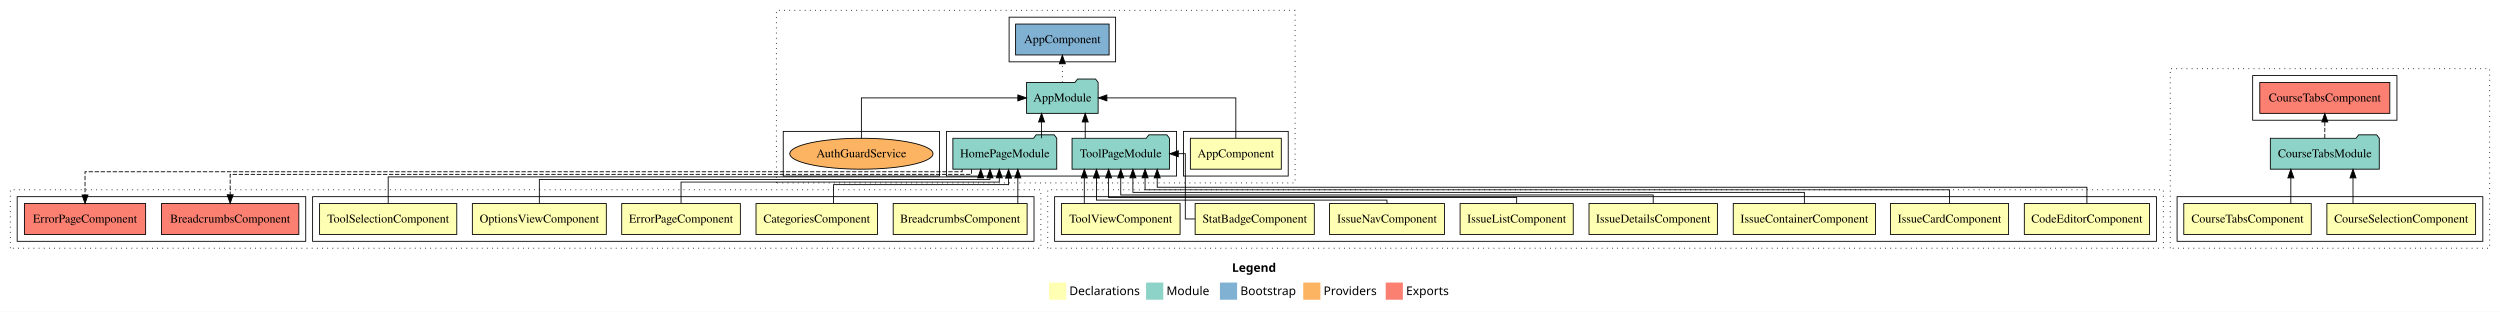
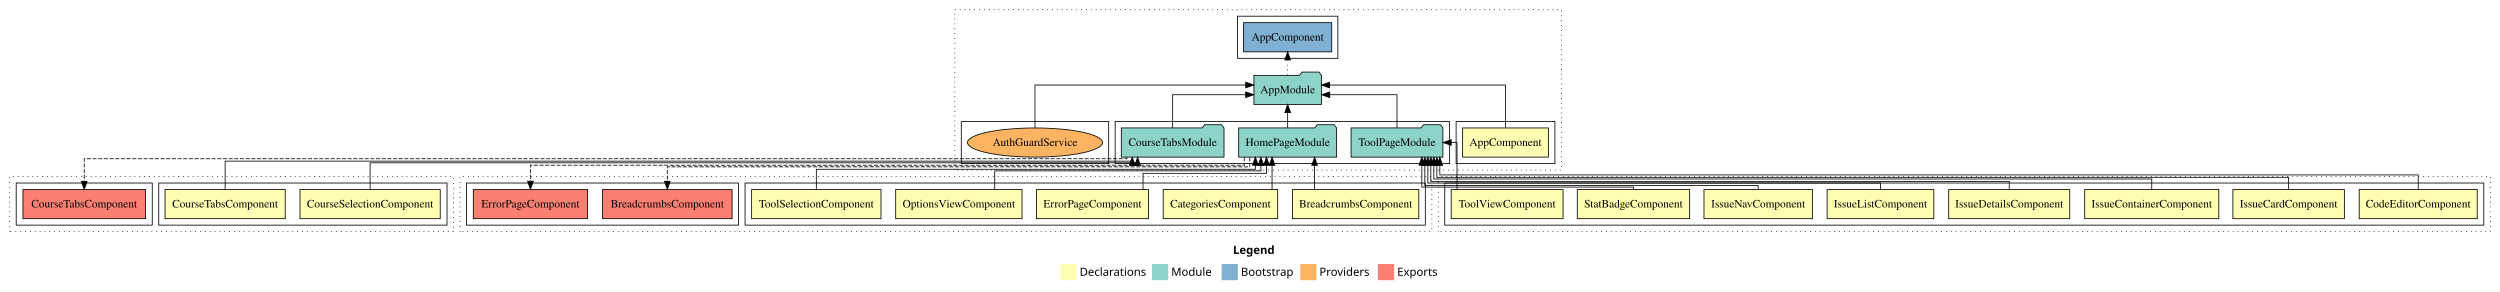
- <svg xmlns="http://www.w3.org/2000/svg" width="2911pt" height="363pt" viewBox="0.00 0.00 2911.00 363.00">
-   <g id="graph0" class="graph" transform="scale(1 1) rotate(0) translate(4 359)">
-     <polygon fill="#ffffff" stroke="transparent" points="-4,4 -4,-359 2907,-359 2907,4 -4,4" />
-     <text text-anchor="start" x="1430.509" y="-42.4" font-family="sans-serif" font-weight="bold" font-size="14.00" fill="#000000">Legend</text>
-     <polygon fill="#ffffb3" stroke="transparent" points="1217.5,-10 1217.5,-30 1237.5,-30 1237.5,-10 1217.5,-10" />
-     <text text-anchor="start" x="1241.129" y="-15.4" font-family="sans-serif" font-size="14.00" fill="#000000">  Declarations</text>
-     <polygon fill="#8dd3c7" stroke="transparent" points="1330.5,-10 1330.5,-30 1350.5,-30 1350.5,-10 1330.5,-10" />
-     <text text-anchor="start" x="1354.225" y="-15.4" font-family="sans-serif" font-size="14.00" fill="#000000">  Module</text>
-     <polygon fill="#80b1d3" stroke="transparent" points="1416.5,-10 1416.5,-30 1436.5,-30 1436.5,-10 1416.5,-10" />
-     <text text-anchor="start" x="1440.281" y="-15.4" font-family="sans-serif" font-size="14.00" fill="#000000">  Bootstrap</text>
-     <polygon fill="#fdb462" stroke="transparent" points="1513.5,-10 1513.5,-30 1533.5,-30 1533.5,-10 1513.5,-10" />
-     <text text-anchor="start" x="1537.173" y="-15.4" font-family="sans-serif" font-size="14.00" fill="#000000">  Providers</text>
-     <polygon fill="#fb8072" stroke="transparent" points="1609.5,-10 1609.5,-30 1629.5,-30 1629.5,-10 1609.5,-10" />
-     <text text-anchor="start" x="1633.226" y="-15.4" font-family="sans-serif" font-size="14.00" fill="#000000">  Exports</text>
+ <svg xmlns="http://www.w3.org/2000/svg" width="3087pt" height="360pt" viewBox="0.00 0.00 3087.00 360.00">
+   <g id="graph0" class="graph" transform="scale(1 1) rotate(0) translate(4 356)">
+     <polygon fill="#ffffff" stroke="transparent" points="-4,4 -4,-356 3083,-356 3083,4 -4,4" />
+     <text text-anchor="start" x="1518.509" y="-42.4" font-family="sans-serif" font-weight="bold" font-size="14.00" fill="#000000">Legend</text>
+     <polygon fill="#ffffb3" stroke="transparent" points="1305.5,-10 1305.5,-30 1325.5,-30 1325.5,-10 1305.5,-10" />
+     <text text-anchor="start" x="1329.129" y="-15.4" font-family="sans-serif" font-size="14.00" fill="#000000">  Declarations</text>
+     <polygon fill="#8dd3c7" stroke="transparent" points="1418.5,-10 1418.5,-30 1438.5,-30 1438.5,-10 1418.5,-10" />
+     <text text-anchor="start" x="1442.225" y="-15.4" font-family="sans-serif" font-size="14.00" fill="#000000">  Module</text>
+     <polygon fill="#80b1d3" stroke="transparent" points="1504.5,-10 1504.5,-30 1524.5,-30 1524.5,-10 1504.5,-10" />
+     <text text-anchor="start" x="1528.281" y="-15.4" font-family="sans-serif" font-size="14.00" fill="#000000">  Bootstrap</text>
+     <polygon fill="#fdb462" stroke="transparent" points="1601.5,-10 1601.5,-30 1621.5,-30 1621.5,-10 1601.5,-10" />
+     <text text-anchor="start" x="1625.173" y="-15.4" font-family="sans-serif" font-size="14.00" fill="#000000">  Providers</text>
+     <polygon fill="#fb8072" stroke="transparent" points="1697.5,-10 1697.5,-30 1717.5,-30 1717.5,-10 1697.5,-10" />
+     <text text-anchor="start" x="1721.226" y="-15.4" font-family="sans-serif" font-size="14.00" fill="#000000">  Exports</text>
    <g id="clust1" class="cluster">
-       <polygon fill="none" stroke="#000000" stroke-dasharray="1,5" points="900,-146 900,-347 1504,-347 1504,-146 900,-146" />
+       <polygon fill="none" stroke="#000000" stroke-dasharray="1,5" points="1175,-146 1175,-344 1924,-344 1924,-146 1175,-146" />
    </g>
    <g id="clust2" class="cluster">
-       <polygon fill="none" stroke="#000000" points="1374,-154 1374,-206 1496,-206 1496,-154 1374,-154" />
+       <polygon fill="none" stroke="#000000" points="1794,-154 1794,-206 1916,-206 1916,-154 1794,-154" />
    </g>
    <g id="clust4" class="cluster">
-       <polygon fill="none" stroke="#000000" points="1098,-154 1098,-206 1366,-206 1366,-154 1098,-154" />
+       <polygon fill="none" stroke="#000000" points="1373,-154 1373,-206 1786,-206 1786,-154 1373,-154" />
    </g>
    <g id="clust6" class="cluster">
-       <polygon fill="none" stroke="#000000" points="1171,-287 1171,-339 1295,-339 1295,-287 1171,-287" />
+       <polygon fill="none" stroke="#000000" points="1524,-284 1524,-336 1648,-336 1648,-284 1524,-284" />
    </g>
    <g id="clust7" class="cluster">
-       <polygon fill="none" stroke="#000000" points="908,-154 908,-206 1090,-206 1090,-154 908,-154" />
+       <polygon fill="none" stroke="#000000" points="1183,-154 1183,-206 1365,-206 1365,-154 1183,-154" />
    </g>
    <g id="clust8" class="cluster">
-       <polygon fill="none" stroke="#000000" stroke-dasharray="1,5" points="2523,-70 2523,-279 2895,-279 2895,-70 2523,-70" />
+       <polygon fill="none" stroke="#000000" stroke-dasharray="1,5" points="8,-70 8,-138 556,-138 556,-70 8,-70" />
    </g>
    <g id="clust9" class="cluster">
-       <polygon fill="none" stroke="#000000" points="2531,-78 2531,-130 2887,-130 2887,-78 2531,-78" />
+       <polygon fill="none" stroke="#000000" points="192,-78 192,-130 548,-130 548,-78 192,-78" />
    </g>
    <g id="clust13" class="cluster">
-       <polygon fill="none" stroke="#000000" points="2619,-219 2619,-271 2787,-271 2787,-219 2619,-219" />
+       <polygon fill="none" stroke="#000000" points="16,-78 16,-130 184,-130 184,-78 16,-78" />
    </g>
    <g id="clust16" class="cluster">
-       <polygon fill="none" stroke="#000000" stroke-dasharray="1,5" points="8,-70 8,-138 1208,-138 1208,-70 8,-70" />
+       <polygon fill="none" stroke="#000000" stroke-dasharray="1,5" points="564,-70 564,-138 1764,-138 1764,-70 564,-70" />
    </g>
    <g id="clust17" class="cluster">
-       <polygon fill="none" stroke="#000000" points="360,-78 360,-130 1200,-130 1200,-78 360,-78" />
+       <polygon fill="none" stroke="#000000" points="916,-78 916,-130 1756,-130 1756,-78 916,-78" />
    </g>
    <g id="clust24" class="cluster">
-       <polygon fill="none" stroke="#000000" points="16,-78 16,-130 352,-130 352,-78 16,-78" />
+       <polygon fill="none" stroke="#000000" points="572,-78 572,-130 908,-130 908,-78 572,-78" />
    </g>
    <g id="clust27" class="cluster">
-       <polygon fill="none" stroke="#000000" stroke-dasharray="1,5" points="1216,-70 1216,-138 2515,-138 2515,-70 1216,-70" />
+       <polygon fill="none" stroke="#000000" stroke-dasharray="1,5" points="1772,-70 1772,-138 3071,-138 3071,-70 1772,-70" />
    </g>
    <g id="clust28" class="cluster">
-       <polygon fill="none" stroke="#000000" points="1224,-78 1224,-130 2507,-130 2507,-78 1224,-78" />
+       <polygon fill="none" stroke="#000000" points="1780,-78 1780,-130 3063,-130 3063,-78 1780,-78" />
    </g>
    <g id="node1" class="node">
-       <polygon fill="#ffffb3" stroke="#000000" points="1487.94,-198 1382.06,-198 1382.06,-162 1487.94,-162 1487.94,-198" />
-       <text text-anchor="middle" x="1435" y="-175.8" font-family="Times,serif" font-size="14.00" fill="#000000">AppComponent</text>
+       <polygon fill="#ffffb3" stroke="#000000" points="1907.94,-198 1802.06,-198 1802.06,-162 1907.94,-162 1907.94,-198" />
+       <text text-anchor="middle" x="1855" y="-175.8" font-family="Times,serif" font-size="14.00" fill="#000000">AppComponent</text>
    </g>
    <g id="node2" class="node">
-       <polygon fill="#8dd3c7" stroke="#000000" points="1274.657,-263 1271.657,-267 1250.657,-267 1247.657,-263 1191.343,-263 1191.343,-227 1274.657,-227 1274.657,-263" />
-       <text text-anchor="middle" x="1233" y="-240.8" font-family="Times,serif" font-size="14.00" fill="#000000">AppModule</text>
+       <polygon fill="#8dd3c7" stroke="#000000" points="1627.657,-263 1624.657,-267 1603.657,-267 1600.657,-263 1544.343,-263 1544.343,-227 1627.657,-227 1627.657,-263" />
+       <text text-anchor="middle" x="1586" y="-240.8" font-family="Times,serif" font-size="14.00" fill="#000000">AppModule</text>
    </g>
    <g id="edge1" class="edge">
-       <path fill="none" stroke="#000000" d="M1435,-198.106C1435,-217.339 1435,-245 1435,-245 1435,-245 1284.854,-245 1284.854,-245" />
-       <polygon fill="#000000" stroke="#000000" points="1284.855,-241.5 1274.854,-245 1284.854,-248.5 1284.855,-241.5" />
+       <path fill="none" stroke="#000000" d="M1855,-198.284C1855,-219.321 1855,-251 1855,-251 1855,-251 1637.736,-251 1637.736,-251" />
+       <polygon fill="#000000" stroke="#000000" points="1637.736,-247.5 1627.736,-251 1637.736,-254.5 1637.736,-247.5" />
+     </g>
+     <g id="node6" class="node">
+       <polygon fill="#80b1d3" stroke="#000000" points="1640.439,-328 1531.561,-328 1531.561,-292 1640.439,-292 1640.439,-328" />
+       <text text-anchor="middle" x="1586" y="-305.8" font-family="Times,serif" font-size="14.00" fill="#000000">AppComponent </text>
+     </g>
+     <g id="edge5" class="edge">
+       <path fill="none" stroke="#000000" stroke-dasharray="1,5" d="M1586,-263.106C1586,-263.106 1586,-281.991 1586,-281.991" />
+       <polygon fill="#000000" stroke="#000000" points="1582.5,-281.991 1586,-291.991 1589.5,-281.991 1582.5,-281.991" />
+     </g>
+     <g id="node3" class="node">
+       <polygon fill="#8dd3c7" stroke="#000000" points="1507.419,-198 1504.419,-202 1483.419,-202 1480.419,-198 1380.581,-198 1380.581,-162 1507.419,-162 1507.419,-198" />
+       <text text-anchor="middle" x="1444" y="-175.8" font-family="Times,serif" font-size="14.00" fill="#000000">CourseTabsModule</text>
+     </g>
+     <g id="edge2" class="edge">
+       <path fill="none" stroke="#000000" d="M1444,-198.023C1444,-215.373 1444,-239 1444,-239 1444,-239 1534.163,-239 1534.163,-239" />
+       <polygon fill="#000000" stroke="#000000" points="1534.163,-242.5 1544.163,-239 1534.163,-235.5 1534.163,-242.5" />
+     </g>
+     <g id="node10" class="node">
+       <polygon fill="#fb8072" stroke="#000000" points="175.701,-122 24.299,-122 24.299,-86 175.701,-86 175.701,-122" />
+       <text text-anchor="middle" x="100" y="-99.8" font-family="Times,serif" font-size="14.00" fill="#000000">CourseTabsComponent </text>
+     </g>
+     <g id="edge9" class="edge">
+       <path fill="none" stroke="#000000" stroke-dasharray="5,2" d="M1387.441,-161.846C1387.441,-160.703 1387.441,-160 1387.441,-160 1387.441,-160 100,-160 100,-160 100,-160 100,-132.027 100,-132.027" />
+       <polygon fill="#000000" stroke="#000000" points="103.5,-132.027 100,-122.027 96.5,-132.027 103.5,-132.027" />
+     </g>
+     <g id="node4" class="node">
+       <polygon fill="#8dd3c7" stroke="#000000" points="1646.473,-198 1643.473,-202 1622.473,-202 1619.473,-198 1525.527,-198 1525.527,-162 1646.473,-162 1646.473,-198" />
+       <text text-anchor="middle" x="1586" y="-175.8" font-family="Times,serif" font-size="14.00" fill="#000000">HomePageModule</text>
+     </g>
+     <g id="edge3" class="edge">
+       <path fill="none" stroke="#000000" d="M1586,-198.106C1586,-198.106 1586,-216.991 1586,-216.991" />
+       <polygon fill="#000000" stroke="#000000" points="1582.5,-216.991 1586,-226.991 1589.5,-216.991 1582.5,-216.991" />
+     </g>
+     <g id="node16" class="node">
+       <polygon fill="#fb8072" stroke="#000000" points="899.97,-122 740.03,-122 740.03,-86 899.97,-86 899.97,-122" />
+       <text text-anchor="middle" x="820" y="-99.8" font-family="Times,serif" font-size="14.00" fill="#000000">BreadcrumbsComponent </text>
+     </g>
+     <g id="edge15" class="edge">
+       <path fill="none" stroke="#000000" stroke-dasharray="5,2" d="M1539.252,-161.857C1539.252,-155.539 1539.252,-150 1539.252,-150 1539.252,-150 820,-150 820,-150 820,-150 820,-132.18 820,-132.18" />
+       <polygon fill="#000000" stroke="#000000" points="823.5,-132.18 820,-122.18 816.5,-132.18 823.5,-132.18" />
+     </g>
+     <g id="node17" class="node">
+       <polygon fill="#fb8072" stroke="#000000" points="721.579,-122 580.421,-122 580.421,-86 721.579,-86 721.579,-122" />
+       <text text-anchor="middle" x="651" y="-99.8" font-family="Times,serif" font-size="14.00" fill="#000000">ErrorPageComponent </text>
+     </g>
+     <g id="edge16" class="edge">
+       <path fill="none" stroke="#000000" stroke-dasharray="5,2" d="M1532.383,-161.793C1532.383,-156.445 1532.383,-152 1532.383,-152 1532.383,-152 651,-152 651,-152 651,-152 651,-132.147 651,-132.147" />
+       <polygon fill="#000000" stroke="#000000" points="654.5,-132.147 651,-122.147 647.5,-132.147 654.5,-132.147" />
    </g>
    <g id="node5" class="node">
-       <polygon fill="#80b1d3" stroke="#000000" points="1287.439,-331 1178.561,-331 1178.561,-295 1287.439,-295 1287.439,-331" />
-       <text text-anchor="middle" x="1233" y="-308.8" font-family="Times,serif" font-size="14.00" fill="#000000">AppComponent </text>
+       <polygon fill="#8dd3c7" stroke="#000000" points="1777.705,-198 1774.705,-202 1753.705,-202 1750.705,-198 1664.295,-198 1664.295,-162 1777.705,-162 1777.705,-198" />
+       <text text-anchor="middle" x="1721" y="-175.8" font-family="Times,serif" font-size="14.00" fill="#000000">ToolPageModule</text>
    </g>
    <g id="edge4" class="edge">
-       <path fill="none" stroke="#000000" stroke-dasharray="1,5" d="M1233,-263.223C1233,-263.223 1233,-284.727 1233,-284.727" />
-       <polygon fill="#000000" stroke="#000000" points="1229.5,-284.727 1233,-294.727 1236.5,-284.727 1229.5,-284.727" />
-     </g>
-     <g id="node3" class="node">
-       <polygon fill="#8dd3c7" stroke="#000000" points="1226.473,-198 1223.473,-202 1202.473,-202 1199.473,-198 1105.527,-198 1105.527,-162 1226.473,-162 1226.473,-198" />
-       <text text-anchor="middle" x="1166" y="-175.8" font-family="Times,serif" font-size="14.00" fill="#000000">HomePageModule</text>
-     </g>
-     <g id="edge2" class="edge">
-       <path fill="none" stroke="#000000" d="M1208.829,-198.106C1208.829,-198.106 1208.829,-216.991 1208.829,-216.991" />
-       <polygon fill="#000000" stroke="#000000" points="1205.329,-216.991 1208.829,-226.991 1212.329,-216.991 1205.329,-216.991" />
-     </g>
-     <g id="node16" class="node">
-       <polygon fill="#fb8072" stroke="#000000" points="343.97,-122 184.03,-122 184.03,-86 343.97,-86 343.97,-122" />
-       <text text-anchor="middle" x="264" y="-99.8" font-family="Times,serif" font-size="14.00" fill="#000000">BreadcrumbsComponent </text>
+       <path fill="none" stroke="#000000" d="M1721,-198.023C1721,-215.373 1721,-239 1721,-239 1721,-239 1637.975,-239 1637.975,-239" />
+       <polygon fill="#000000" stroke="#000000" points="1637.975,-235.5 1627.975,-239 1637.975,-242.5 1637.975,-235.5" />
+     </g>
+     <g id="node7" class="node">
+       <ellipse fill="#fdb462" stroke="#000000" cx="1274" cy="-180" rx="83.367" ry="18" />
+       <text text-anchor="middle" x="1274" y="-175.8" font-family="Times,serif" font-size="14.00" fill="#000000">AuthGuardService</text>
+     </g>
+     <g id="edge6" class="edge">
+       <path fill="none" stroke="#000000" d="M1274,-198.284C1274,-219.321 1274,-251 1274,-251 1274,-251 1534.246,-251 1534.246,-251" />
+       <polygon fill="#000000" stroke="#000000" points="1534.246,-254.5 1544.246,-251 1534.246,-247.5 1534.246,-254.5" />
+     </g>
+     <g id="node8" class="node">
+       <polygon fill="#ffffb3" stroke="#000000" points="539.587,-122 366.413,-122 366.413,-86 539.587,-86 539.587,-122" />
+       <text text-anchor="middle" x="453" y="-99.8" font-family="Times,serif" font-size="14.00" fill="#000000">CourseSelectionComponent</text>
+     </g>
+     <g id="edge7" class="edge">
+       <path fill="none" stroke="#000000" d="M453,-122.124C453,-136.783 453,-155 453,-155 453,-155 1400.74,-155 1400.74,-155 1400.74,-155 1400.74,-155.683 1400.74,-155.683" />
+       <polygon fill="#000000" stroke="#000000" points="1397.24,-151.831 1400.74,-161.831 1404.24,-151.831 1397.24,-151.831" />
+     </g>
+     <g id="node9" class="node">
+       <polygon fill="#ffffb3" stroke="#000000" points="348.201,-122 199.799,-122 199.799,-86 348.201,-86 348.201,-122" />
+       <text text-anchor="middle" x="274" y="-99.8" font-family="Times,serif" font-size="14.00" fill="#000000">CourseTabsComponent</text>
+     </g>
+     <g id="edge8" class="edge">
+       <path fill="none" stroke="#000000" d="M274,-122.24C274,-137.571 274,-157 274,-157 274,-157 1394.09,-157 1394.09,-157 1394.09,-157 1394.09,-157.488 1394.09,-157.488" />
+       <polygon fill="#000000" stroke="#000000" points="1390.591,-151.878 1394.09,-161.878 1397.591,-151.878 1390.591,-151.878" />
+     </g>
+     <g id="node11" class="node">
+       <polygon fill="#ffffb3" stroke="#000000" points="1747.969,-122 1592.031,-122 1592.031,-86 1747.969,-86 1747.969,-122" />
+       <text text-anchor="middle" x="1670" y="-99.8" font-family="Times,serif" font-size="14.00" fill="#000000">BreadcrumbsComponent</text>
+     </g>
+     <g id="edge10" class="edge">
+       <path fill="none" stroke="#000000" d="M1619.251,-122.011C1619.251,-122.011 1619.251,-151.855 1619.251,-151.855" />
+       <polygon fill="#000000" stroke="#000000" points="1615.751,-151.855 1619.251,-161.855 1622.751,-151.855 1615.751,-151.855" />
+     </g>
+     <g id="node12" class="node">
+       <polygon fill="#ffffb3" stroke="#000000" points="1573.699,-122 1432.301,-122 1432.301,-86 1573.699,-86 1573.699,-122" />
+       <text text-anchor="middle" x="1503" y="-99.8" font-family="Times,serif" font-size="14.00" fill="#000000">CategoriesComponent</text>
+     </g>
+     <g id="edge11" class="edge">
+       <path fill="none" stroke="#000000" d="M1566.73,-122.011C1566.73,-122.011 1566.73,-151.855 1566.73,-151.855" />
+       <polygon fill="#000000" stroke="#000000" points="1563.23,-151.855 1566.73,-161.855 1570.23,-151.855 1563.23,-151.855" />
+     </g>
+     <g id="node13" class="node">
+       <polygon fill="#ffffb3" stroke="#000000" points="1414.079,-122 1275.921,-122 1275.921,-86 1414.079,-86 1414.079,-122" />
+       <text text-anchor="middle" x="1345" y="-99.8" font-family="Times,serif" font-size="14.00" fill="#000000">ErrorPageComponent</text>
+     </g>
+     <g id="edge12" class="edge">
+       <path fill="none" stroke="#000000" d="M1407.39,-122.11C1407.39,-131.897 1407.39,-142 1407.39,-142 1407.39,-142 1559.861,-142 1559.861,-142 1559.861,-142 1559.861,-151.89 1559.861,-151.89" />
+       <polygon fill="#000000" stroke="#000000" points="1556.361,-151.89 1559.861,-161.89 1563.361,-151.89 1556.361,-151.89" />
+     </g>
+     <g id="node14" class="node">
+       <polygon fill="#ffffb3" stroke="#000000" points="1257.983,-122 1102.017,-122 1102.017,-86 1257.983,-86 1257.983,-122" />
+       <text text-anchor="middle" x="1180" y="-99.8" font-family="Times,serif" font-size="14.00" fill="#000000">OptionsViewComponent</text>
+     </g>
+     <g id="edge13" class="edge">
+       <path fill="none" stroke="#000000" d="M1224.279,-122.103C1224.279,-133.086 1224.279,-145 1224.279,-145 1224.279,-145 1552.991,-145 1552.991,-145 1552.991,-145 1552.991,-151.68 1552.991,-151.68" />
+       <polygon fill="#000000" stroke="#000000" points="1549.491,-151.68 1552.991,-161.68 1556.491,-151.68 1549.491,-151.68" />
+     </g>
+     <g id="node15" class="node">
+       <polygon fill="#ffffb3" stroke="#000000" points="1083.874,-122 924.126,-122 924.126,-86 1083.874,-86 1083.874,-122" />
+       <text text-anchor="middle" x="1004" y="-99.8" font-family="Times,serif" font-size="14.00" fill="#000000">ToolSelectionComponent</text>
    </g>
    <g id="edge14" class="edge">
-       <path fill="none" stroke="#000000" stroke-dasharray="5,2" d="M1127.131,-161.81C1127.131,-158.462 1127.131,-156 1127.131,-156 1127.131,-156 264,-156 264,-156 264,-156 264,-132.187 264,-132.187" />
-       <polygon fill="#000000" stroke="#000000" points="267.5,-132.187 264,-122.187 260.5,-132.187 267.5,-132.187" />
-     </g>
-     <g id="node17" class="node">
-       <polygon fill="#fb8072" stroke="#000000" points="165.579,-122 24.421,-122 24.421,-86 165.579,-86 165.579,-122" />
-       <text text-anchor="middle" x="95" y="-99.8" font-family="Times,serif" font-size="14.00" fill="#000000">ErrorPageComponent </text>
-     </g>
-     <g id="edge15" class="edge">
-       <path fill="none" stroke="#000000" stroke-dasharray="5,2" d="M1116.322,-161.92C1116.322,-160.154 1116.322,-159 1116.322,-159 1116.322,-159 95,-159 95,-159 95,-159 95,-132.009 95,-132.009" />
-       <polygon fill="#000000" stroke="#000000" points="98.5,-132.009 95,-122.009 91.5,-132.009 98.5,-132.009" />
-     </g>
-     <g id="node4" class="node">
-       <polygon fill="#8dd3c7" stroke="#000000" points="1357.705,-198 1354.705,-202 1333.705,-202 1330.705,-198 1244.295,-198 1244.295,-162 1357.705,-162 1357.705,-198" />
-       <text text-anchor="middle" x="1301" y="-175.8" font-family="Times,serif" font-size="14.00" fill="#000000">ToolPageModule</text>
-     </g>
-     <g id="edge3" class="edge">
-       <path fill="none" stroke="#000000" d="M1259.613,-198.106C1259.613,-198.106 1259.613,-216.991 1259.613,-216.991" />
-       <polygon fill="#000000" stroke="#000000" points="1256.113,-216.991 1259.613,-226.991 1263.113,-216.991 1256.113,-216.991" />
-     </g>
-     <g id="node6" class="node">
-       <ellipse fill="#fdb462" stroke="#000000" cx="999" cy="-180" rx="83.367" ry="18" />
-       <text text-anchor="middle" x="999" y="-175.8" font-family="Times,serif" font-size="14.00" fill="#000000">AuthGuardService</text>
-     </g>
-     <g id="edge5" class="edge">
-       <path fill="none" stroke="#000000" d="M999,-198.106C999,-217.339 999,-245 999,-245 999,-245 1181.166,-245 1181.166,-245" />
-       <polygon fill="#000000" stroke="#000000" points="1181.166,-248.5 1191.166,-245 1181.166,-241.5 1181.166,-248.5" />
-     </g>
-     <g id="node7" class="node">
-       <polygon fill="#ffffb3" stroke="#000000" points="2878.587,-122 2705.413,-122 2705.413,-86 2878.587,-86 2878.587,-122" />
-       <text text-anchor="middle" x="2792" y="-99.8" font-family="Times,serif" font-size="14.00" fill="#000000">CourseSelectionComponent</text>
-     </g>
-     <g id="node9" class="node">
-       <polygon fill="#8dd3c7" stroke="#000000" points="2766.419,-198 2763.419,-202 2742.419,-202 2739.419,-198 2639.581,-198 2639.581,-162 2766.419,-162 2766.419,-198" />
-       <text text-anchor="middle" x="2703" y="-175.8" font-family="Times,serif" font-size="14.00" fill="#000000">CourseTabsModule</text>
-     </g>
-     <g id="edge6" class="edge">
-       <path fill="none" stroke="#000000" d="M2735.833,-122.011C2735.833,-122.011 2735.833,-151.855 2735.833,-151.855" />
-       <polygon fill="#000000" stroke="#000000" points="2732.333,-151.855 2735.833,-161.855 2739.333,-151.855 2732.333,-151.855" />
-     </g>
-     <g id="node8" class="node">
-       <polygon fill="#ffffb3" stroke="#000000" points="2687.201,-122 2538.799,-122 2538.799,-86 2687.201,-86 2687.201,-122" />
-       <text text-anchor="middle" x="2613" y="-99.8" font-family="Times,serif" font-size="14.00" fill="#000000">CourseTabsComponent</text>
-     </g>
-     <g id="edge7" class="edge">
-       <path fill="none" stroke="#000000" d="M2663.446,-122.011C2663.446,-122.011 2663.446,-151.855 2663.446,-151.855" />
-       <polygon fill="#000000" stroke="#000000" points="2659.946,-151.855 2663.446,-161.855 2666.946,-151.855 2659.946,-151.855" />
-     </g>
-     <g id="node10" class="node">
-       <polygon fill="#fb8072" stroke="#000000" points="2778.701,-263 2627.299,-263 2627.299,-227 2778.701,-227 2778.701,-263" />
-       <text text-anchor="middle" x="2703" y="-240.8" font-family="Times,serif" font-size="14.00" fill="#000000">CourseTabsComponent </text>
-     </g>
-     <g id="edge8" class="edge">
-       <path fill="none" stroke="#000000" stroke-dasharray="5,2" d="M2703,-198.106C2703,-198.106 2703,-216.991 2703,-216.991" />
-       <polygon fill="#000000" stroke="#000000" points="2699.5,-216.991 2703,-226.991 2706.5,-216.991 2699.5,-216.991" />
-     </g>
-     <g id="node11" class="node">
-       <polygon fill="#ffffb3" stroke="#000000" points="1191.969,-122 1036.031,-122 1036.031,-86 1191.969,-86 1191.969,-122" />
-       <text text-anchor="middle" x="1114" y="-99.8" font-family="Times,serif" font-size="14.00" fill="#000000">BreadcrumbsComponent</text>
-     </g>
-     <g id="edge9" class="edge">
-       <path fill="none" stroke="#000000" d="M1181.176,-122.011C1181.176,-122.011 1181.176,-151.855 1181.176,-151.855" />
-       <polygon fill="#000000" stroke="#000000" points="1177.676,-151.855 1181.176,-161.855 1184.676,-151.855 1177.676,-151.855" />
-     </g>
-     <g id="node12" class="node">
-       <polygon fill="#ffffb3" stroke="#000000" points="1017.699,-122 876.301,-122 876.301,-86 1017.699,-86 1017.699,-122" />
-       <text text-anchor="middle" x="947" y="-99.8" font-family="Times,serif" font-size="14.00" fill="#000000">CategoriesComponent</text>
-     </g>
-     <g id="edge10" class="edge">
-       <path fill="none" stroke="#000000" d="M966.583,-122.127C966.583,-132.711 966.583,-144 966.583,-144 966.583,-144 1170.367,-144 1170.367,-144 1170.367,-144 1170.367,-151.578 1170.367,-151.578" />
-       <polygon fill="#000000" stroke="#000000" points="1166.867,-151.578 1170.367,-161.578 1173.867,-151.578 1166.867,-151.578" />
-     </g>
-     <g id="node13" class="node">
-       <polygon fill="#ffffb3" stroke="#000000" points="858.079,-122 719.921,-122 719.921,-86 858.079,-86 858.079,-122" />
-       <text text-anchor="middle" x="789" y="-99.8" font-family="Times,serif" font-size="14.00" fill="#000000">ErrorPageComponent</text>
-     </g>
-     <g id="edge11" class="edge">
-       <path fill="none" stroke="#000000" d="M789,-122.485C789,-134.14 789,-147 789,-147 789,-147 1159.558,-147 1159.558,-147 1159.558,-147 1159.558,-151.955 1159.558,-151.955" />
-       <polygon fill="#000000" stroke="#000000" points="1156.058,-151.955 1159.558,-161.955 1163.058,-151.955 1156.058,-151.955" />
-     </g>
-     <g id="node14" class="node">
-       <polygon fill="#ffffb3" stroke="#000000" points="701.983,-122 546.017,-122 546.017,-86 701.983,-86 701.983,-122" />
-       <text text-anchor="middle" x="624" y="-99.8" font-family="Times,serif" font-size="14.00" fill="#000000">OptionsViewComponent</text>
-     </g>
-     <g id="edge12" class="edge">
-       <path fill="none" stroke="#000000" d="M624,-122.18C624,-135.038 624,-150 624,-150 624,-150 1148.749,-150 1148.749,-150 1148.749,-150 1148.749,-151.857 1148.749,-151.857" />
-       <polygon fill="#000000" stroke="#000000" points="1145.249,-151.857 1148.749,-161.857 1152.249,-151.857 1145.249,-151.857" />
-     </g>
-     <g id="node15" class="node">
-       <polygon fill="#ffffb3" stroke="#000000" points="527.874,-122 368.126,-122 368.126,-86 527.874,-86 527.874,-122" />
-       <text text-anchor="middle" x="448" y="-99.8" font-family="Times,serif" font-size="14.00" fill="#000000">ToolSelectionComponent</text>
-     </g>
-     <g id="edge13" class="edge">
-       <path fill="none" stroke="#000000" d="M448,-122.246C448,-136.177 448,-153 448,-153 448,-153 1137.94,-153 1137.94,-153 1137.94,-153 1137.94,-153.884 1137.94,-153.884" />
-       <polygon fill="#000000" stroke="#000000" points="1134.44,-151.841 1137.94,-161.841 1141.44,-151.841 1134.44,-151.841" />
+       <path fill="none" stroke="#000000" d="M1004,-122.485C1004,-134.14 1004,-147 1004,-147 1004,-147 1546.122,-147 1546.122,-147 1546.122,-147 1546.122,-151.955 1546.122,-151.955" />
+       <polygon fill="#000000" stroke="#000000" points="1542.622,-151.955 1546.122,-161.955 1549.622,-151.955 1542.622,-151.955" />
    </g>
    <g id="node18" class="node">
-       <polygon fill="#ffffb3" stroke="#000000" points="2498.878,-122 2353.122,-122 2353.122,-86 2498.878,-86 2498.878,-122" />
-       <text text-anchor="middle" x="2426" y="-99.8" font-family="Times,serif" font-size="14.00" fill="#000000">CodeEditorComponent</text>
-     </g>
-     <g id="edge16" class="edge">
-       <path fill="none" stroke="#000000" d="M2426,-122.066C2426,-131.459 2426,-141 2426,-141 2426,-141 1343.452,-141 1343.452,-141 1343.452,-141 1343.452,-151.87 1343.452,-151.87" />
-       <polygon fill="#000000" stroke="#000000" points="1339.952,-151.87 1343.452,-161.87 1346.952,-151.87 1339.952,-151.87" />
+       <polygon fill="#ffffb3" stroke="#000000" points="3054.878,-122 2909.122,-122 2909.122,-86 3054.878,-86 3054.878,-122" />
+       <text text-anchor="middle" x="2982" y="-99.8" font-family="Times,serif" font-size="14.00" fill="#000000">CodeEditorComponent</text>
+     </g>
+     <g id="edge17" class="edge">
+       <path fill="none" stroke="#000000" d="M2982,-122.422C2982,-131.279 2982,-140 2982,-140 2982,-140 1773.9,-140 1773.9,-140 1773.9,-140 1773.9,-151.873 1773.9,-151.873" />
+       <polygon fill="#000000" stroke="#000000" points="1770.4,-151.873 1773.9,-161.873 1777.4,-151.873 1770.4,-151.873" />
    </g>
    <g id="node19" class="node">
-       <polygon fill="#ffffb3" stroke="#000000" points="2334.809,-122 2197.191,-122 2197.191,-86 2334.809,-86 2334.809,-122" />
-       <text text-anchor="middle" x="2266" y="-99.8" font-family="Times,serif" font-size="14.00" fill="#000000">IssueCardComponent</text>
-     </g>
-     <g id="edge17" class="edge">
-       <path fill="none" stroke="#000000" d="M2266,-122.194C2266,-130.278 2266,-138 2266,-138 2266,-138 1329.301,-138 1329.301,-138 1329.301,-138 1329.301,-151.945 1329.301,-151.945" />
-       <polygon fill="#000000" stroke="#000000" points="1325.801,-151.944 1329.301,-161.945 1332.801,-151.945 1325.801,-151.944" />
+       <polygon fill="#ffffb3" stroke="#000000" points="2890.809,-122 2753.191,-122 2753.191,-86 2890.809,-86 2890.809,-122" />
+       <text text-anchor="middle" x="2822" y="-99.8" font-family="Times,serif" font-size="14.00" fill="#000000">IssueCardComponent</text>
+     </g>
+     <g id="edge18" class="edge">
+       <path fill="none" stroke="#000000" d="M2822,-122.045C2822,-129.749 2822,-137 2822,-137 2822,-137 1770.198,-137 1770.198,-137 1770.198,-137 1770.198,-151.515 1770.198,-151.515" />
+       <polygon fill="#000000" stroke="#000000" points="1766.698,-151.514 1770.198,-161.515 1773.698,-151.515 1766.698,-151.514" />
    </g>
    <g id="node20" class="node">
-       <polygon fill="#ffffb3" stroke="#000000" points="2179.805,-122 2014.195,-122 2014.195,-86 2179.805,-86 2179.805,-122" />
-       <text text-anchor="middle" x="2097" y="-99.8" font-family="Times,serif" font-size="14.00" fill="#000000">IssueContainerComponent</text>
-     </g>
-     <g id="edge18" class="edge">
-       <path fill="none" stroke="#000000" d="M2097,-122.033C2097,-128.853 2097,-135 2097,-135 2097,-135 1315.151,-135 1315.151,-135 1315.151,-135 1315.151,-151.956 1315.151,-151.956" />
-       <polygon fill="#000000" stroke="#000000" points="1311.651,-151.956 1315.151,-161.956 1318.651,-151.956 1311.651,-151.956" />
+       <polygon fill="#ffffb3" stroke="#000000" points="2735.805,-122 2570.195,-122 2570.195,-86 2735.805,-86 2735.805,-122" />
+       <text text-anchor="middle" x="2653" y="-99.8" font-family="Times,serif" font-size="14.00" fill="#000000">IssueContainerComponent</text>
+     </g>
+     <g id="edge19" class="edge">
+       <path fill="none" stroke="#000000" d="M2653,-122.033C2653,-128.853 2653,-135 2653,-135 2653,-135 1766.496,-135 1766.496,-135 1766.496,-135 1766.496,-151.956 1766.496,-151.956" />
+       <polygon fill="#000000" stroke="#000000" points="1762.996,-151.956 1766.496,-161.956 1769.996,-151.956 1762.996,-151.956" />
    </g>
    <g id="node21" class="node">
-       <polygon fill="#ffffb3" stroke="#000000" points="1995.749,-122 1846.251,-122 1846.251,-86 1995.749,-86 1995.749,-122" />
-       <text text-anchor="middle" x="1921" y="-99.8" font-family="Times,serif" font-size="14.00" fill="#000000">IssueDetailsComponent</text>
-     </g>
-     <g id="edge19" class="edge">
-       <path fill="none" stroke="#000000" d="M1921,-122.207C1921,-127.555 1921,-132 1921,-132 1921,-132 1301,-132 1301,-132 1301,-132 1301,-151.853 1301,-151.853" />
-       <polygon fill="#000000" stroke="#000000" points="1297.5,-151.853 1301,-161.853 1304.5,-151.853 1297.5,-151.853" />
+       <polygon fill="#ffffb3" stroke="#000000" points="2551.749,-122 2402.251,-122 2402.251,-86 2551.749,-86 2551.749,-122" />
+       <text text-anchor="middle" x="2477" y="-99.8" font-family="Times,serif" font-size="14.00" fill="#000000">IssueDetailsComponent</text>
+     </g>
+     <g id="edge20" class="edge">
+       <path fill="none" stroke="#000000" d="M2477,-122.207C2477,-127.555 2477,-132 2477,-132 2477,-132 1762.793,-132 1762.793,-132 1762.793,-132 1762.793,-151.853 1762.793,-151.853" />
+       <polygon fill="#000000" stroke="#000000" points="1759.294,-151.853 1762.793,-161.853 1766.294,-151.853 1759.294,-151.853" />
    </g>
    <g id="node22" class="node">
-       <polygon fill="#ffffb3" stroke="#000000" points="1827.875,-122 1696.125,-122 1696.125,-86 1827.875,-86 1827.875,-122" />
-       <text text-anchor="middle" x="1762" y="-99.8" font-family="Times,serif" font-size="14.00" fill="#000000">IssueListComponent</text>
-     </g>
-     <g id="edge20" class="edge">
-       <path fill="none" stroke="#000000" d="M1762,-122.169C1762,-126.046 1762,-129 1762,-129 1762,-129 1286.849,-129 1286.849,-129 1286.849,-129 1286.849,-151.876 1286.849,-151.876" />
-       <polygon fill="#000000" stroke="#000000" points="1283.35,-151.876 1286.849,-161.876 1290.35,-151.876 1283.35,-151.876" />
+       <polygon fill="#ffffb3" stroke="#000000" points="2383.875,-122 2252.125,-122 2252.125,-86 2383.875,-86 2383.875,-122" />
+       <text text-anchor="middle" x="2318" y="-99.8" font-family="Times,serif" font-size="14.00" fill="#000000">IssueListComponent</text>
+     </g>
+     <g id="edge21" class="edge">
+       <path fill="none" stroke="#000000" d="M2318,-122.058C2318,-126.495 2318,-130 2318,-130 2318,-130 1759.091,-130 1759.091,-130 1759.091,-130 1759.091,-151.949 1759.091,-151.949" />
+       <polygon fill="#000000" stroke="#000000" points="1755.591,-151.949 1759.091,-161.949 1762.591,-151.949 1755.591,-151.949" />
    </g>
    <g id="node23" class="node">
-       <polygon fill="#ffffb3" stroke="#000000" points="1677.919,-122 1544.081,-122 1544.081,-86 1677.919,-86 1677.919,-122" />
-       <text text-anchor="middle" x="1611" y="-99.8" font-family="Times,serif" font-size="14.00" fill="#000000">IssueNavComponent</text>
-     </g>
-     <g id="edge21" class="edge">
-       <path fill="none" stroke="#000000" d="M1611,-122.168C1611,-124.448 1611,-126 1611,-126 1611,-126 1272.699,-126 1272.699,-126 1272.699,-126 1272.699,-151.718 1272.699,-151.718" />
-       <polygon fill="#000000" stroke="#000000" points="1269.199,-151.718 1272.699,-161.718 1276.199,-151.718 1269.199,-151.718" />
+       <polygon fill="#ffffb3" stroke="#000000" points="2233.919,-122 2100.081,-122 2100.081,-86 2233.919,-86 2233.919,-122" />
+       <text text-anchor="middle" x="2167" y="-99.8" font-family="Times,serif" font-size="14.00" fill="#000000">IssueNavComponent</text>
+     </g>
+     <g id="edge22" class="edge">
+       <path fill="none" stroke="#000000" d="M2167,-122.122C2167,-124.973 2167,-127 2167,-127 2167,-127 1755.389,-127 1755.389,-127 1755.389,-127 1755.389,-151.76 1755.389,-151.76" />
+       <polygon fill="#000000" stroke="#000000" points="1751.889,-151.76 1755.389,-161.76 1758.889,-151.76 1751.889,-151.76" />
    </g>
    <g id="node24" class="node">
-       <polygon fill="#ffffb3" stroke="#000000" points="1526.377,-122 1387.623,-122 1387.623,-86 1526.377,-86 1526.377,-122" />
-       <text text-anchor="middle" x="1457" y="-99.8" font-family="Times,serif" font-size="14.00" fill="#000000">StatBadgeComponent</text>
-     </g>
-     <g id="edge22" class="edge">
-       <path fill="none" stroke="#000000" d="M1387.404,-104C1380.604,-104 1376.164,-104 1376.164,-104 1376.164,-104 1376.164,-180 1376.164,-180 1376.164,-180 1367.969,-180 1367.969,-180" />
-       <polygon fill="#000000" stroke="#000000" points="1367.969,-176.5 1357.969,-180 1367.969,-183.5 1367.969,-176.5" />
+       <polygon fill="#ffffb3" stroke="#000000" points="2082.377,-122 1943.623,-122 1943.623,-86 2082.377,-86 2082.377,-122" />
+       <text text-anchor="middle" x="2013" y="-99.8" font-family="Times,serif" font-size="14.00" fill="#000000">StatBadgeComponent</text>
+     </g>
+     <g id="edge23" class="edge">
+       <path fill="none" stroke="#000000" d="M2013,-122.08C2013,-123.846 2013,-125 2013,-125 2013,-125 1751.687,-125 1751.687,-125 1751.687,-125 1751.687,-151.991 1751.687,-151.991" />
+       <polygon fill="#000000" stroke="#000000" points="1748.187,-151.991 1751.687,-161.991 1755.187,-151.991 1748.187,-151.991" />
    </g>
    <g id="node25" class="node">
-       <polygon fill="#ffffb3" stroke="#000000" points="1370.094,-122 1231.906,-122 1231.906,-86 1370.094,-86 1370.094,-122" />
-       <text text-anchor="middle" x="1301" y="-99.8" font-family="Times,serif" font-size="14.00" fill="#000000">ToolViewComponent</text>
-     </g>
-     <g id="edge23" class="edge">
-       <path fill="none" stroke="#000000" d="M1258.548,-122.011C1258.548,-122.011 1258.548,-151.855 1258.548,-151.855" />
-       <polygon fill="#000000" stroke="#000000" points="1255.048,-151.855 1258.548,-161.855 1262.048,-151.855 1255.048,-151.855" />
+       <polygon fill="#ffffb3" stroke="#000000" points="1926.094,-122 1787.906,-122 1787.906,-86 1926.094,-86 1926.094,-122" />
+       <text text-anchor="middle" x="1857" y="-99.8" font-family="Times,serif" font-size="14.00" fill="#000000">ToolViewComponent</text>
+     </g>
+     <g id="edge24" class="edge">
+       <path fill="none" stroke="#000000" d="M1795.117,-122.011C1795.117,-144.485 1795.117,-180 1795.117,-180 1795.117,-180 1787.927,-180 1787.927,-180" />
+       <polygon fill="#000000" stroke="#000000" points="1787.927,-176.5 1777.927,-180 1787.927,-183.5 1787.927,-176.5" />
    </g>
  </g>
</svg>
